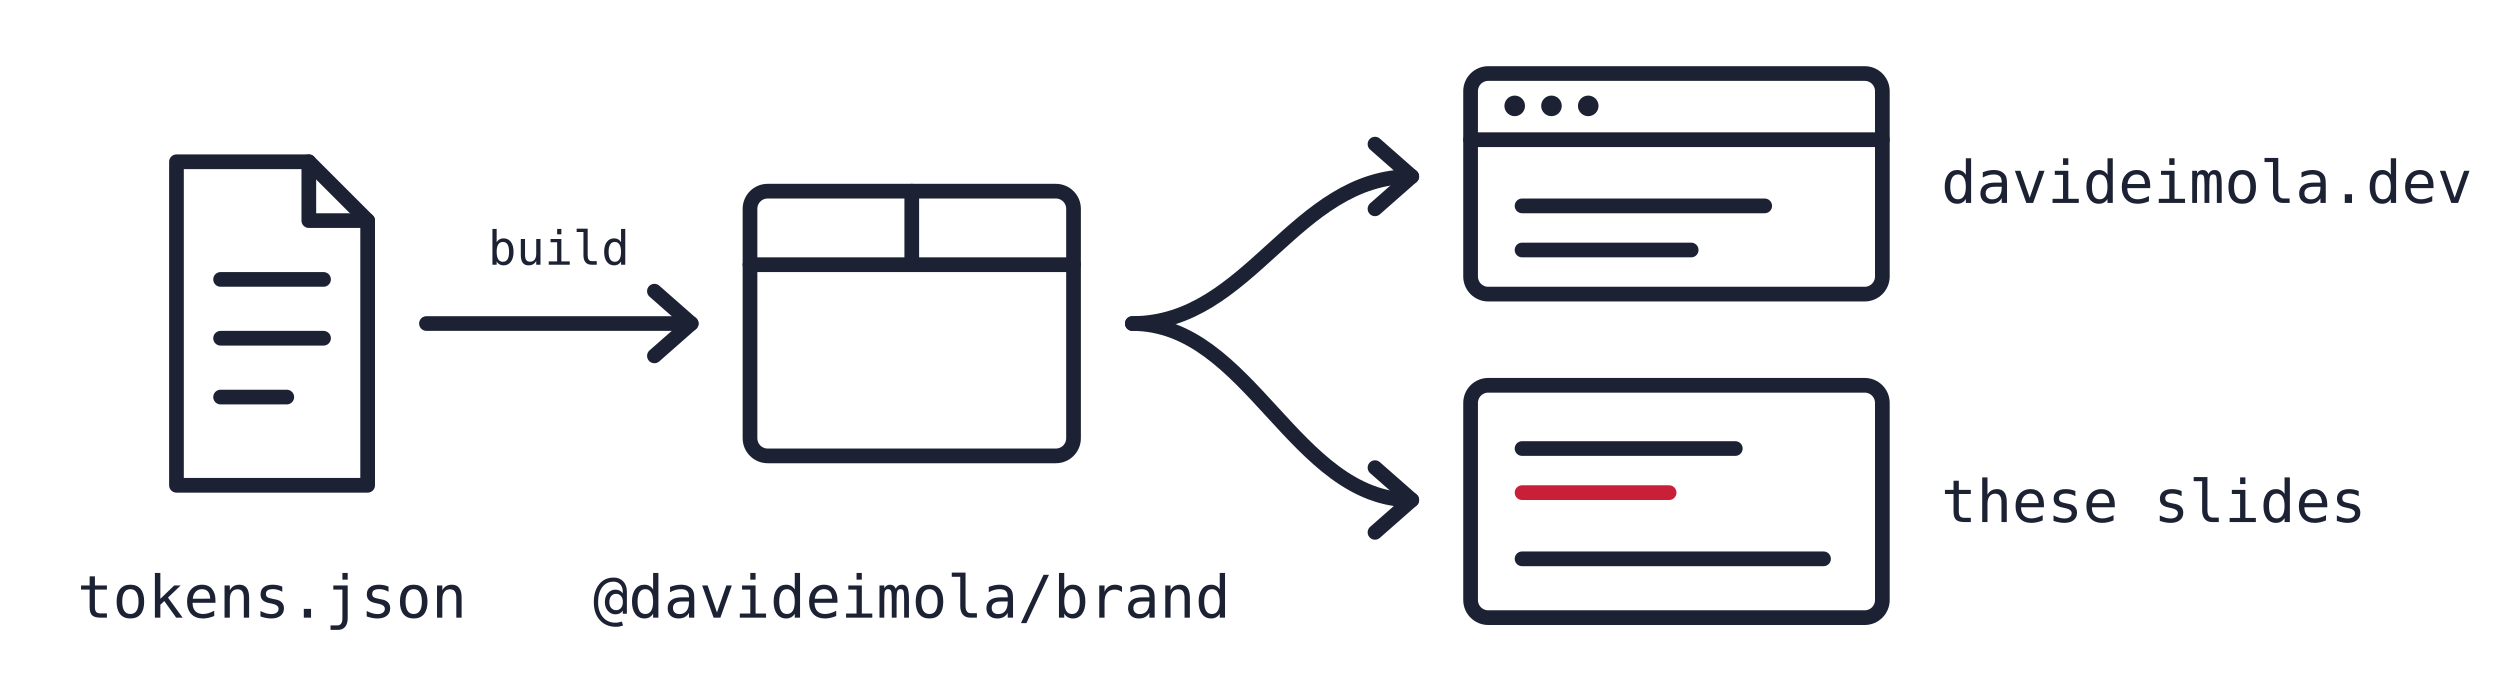
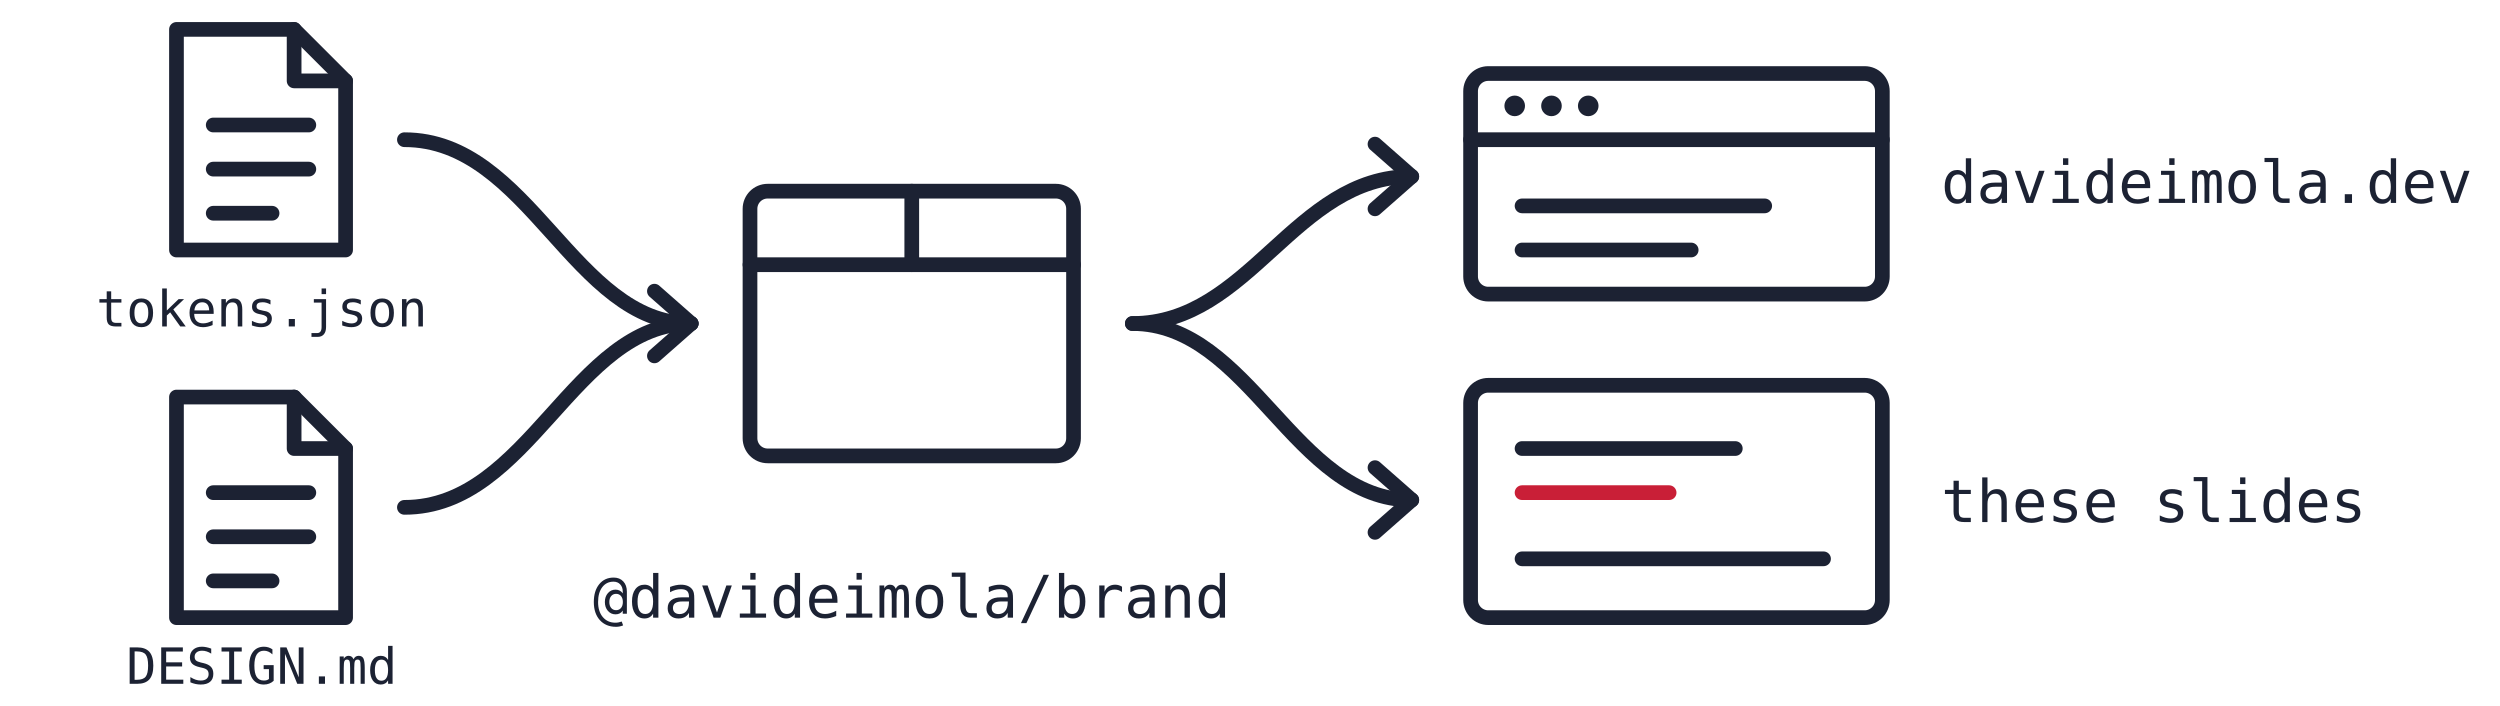
- <svg xmlns="http://www.w3.org/2000/svg" viewBox="0 0 1700 470" width="1700" height="470">
+ <svg xmlns="http://www.w3.org/2000/svg" viewBox="0 0 1700 480" width="1700" height="480">
  <g fill="none" stroke="#1C2233" stroke-width="10" stroke-linecap="round" stroke-linejoin="round">
    <g data-step="0">
-       <path d="M120 110 H210 L250 150 V330 H120 Z" />
-       <path d="M210 110 V150 H250" />
-       <path d="M150 190 H220 M150 230 H220 M150 270 H195" />
-       <text x="185" y="420" fill="#1C2233" stroke="none" font-family="IBM Plex Mono, monospace" font-size="40" text-anchor="middle">tokens.json</text>
+       <path d="M120 20 H200 L235 55 V170 H120 Z" />
+       <path d="M200 20 V55 H235" />
+       <path d="M145 85 H210 M145 115 H210 M145 145 H185" />
+       <text x="178" y="222" fill="#1C2233" stroke="none" font-family="IBM Plex Mono, monospace" font-size="34" text-anchor="middle">tokens.json</text>
+       <path d="M120 270 H200 L235 305 V420 H120 Z" />
+       <path d="M200 270 V305 H235" />
+       <path d="M145 335 H210 M145 365 H210 M145 395 H185" />
+       <text x="178" y="465" fill="#1C2233" stroke="none" font-family="IBM Plex Mono, monospace" font-size="34" text-anchor="middle">DESIGN.md</text>
    </g>
    <g data-step="1">
-       <path d="M290 220 H470" />
+       <path d="M275 95 C360 95 390 220 470 220" />
+       <path d="M275 345 C360 345 390 220 470 220" />
      <path d="M445 198 L470 220 L445 242" />
-       <text x="380" y="180" fill="#1C2233" stroke="none" font-family="IBM Plex Mono, monospace" font-size="32" text-anchor="middle">build</text>
      <rect x="510" y="130" width="220" height="180" rx="12" />
      <path d="M510 180 H730" />
      <path d="M620 130 V180" />
      <text x="620" y="420" fill="#1C2233" stroke="none" font-family="IBM Plex Mono, monospace" font-size="40" text-anchor="middle">@davideimola/brand</text>
    </g>
    <g data-step="2">
      <path d="M770 220 C850 220 880 120 960 120" />
      <path d="M935 98 L960 120 L935 142" />
      <rect x="1000" y="50" width="280" height="150" rx="12" />
      <path d="M1000 95 H1280" />
      <circle cx="1030" cy="72" r="7" fill="#1C2233" stroke="none" />
      <circle cx="1055" cy="72" r="7" fill="#1C2233" stroke="none" />
      <circle cx="1080" cy="72" r="7" fill="#1C2233" stroke="none" />
      <path d="M1035 140 H1200 M1035 170 H1150" />
      <text x="1320" y="138" fill="#1C2233" stroke="none" font-family="IBM Plex Mono, monospace" font-size="40">davideimola.dev</text>
    </g>
    <g data-step="3">
      <path d="M770 220 C850 220 880 340 960 340" />
      <path d="M935 318 L960 340 L935 362" />
      <rect x="1000" y="262" width="280" height="158" rx="12" />
      <path d="M1035 305 H1180" />
      <path d="M1035 380 H1240" />
      <path d="M1035 335 H1135" stroke="#C91F37" />
      <text x="1320" y="355" fill="#1C2233" stroke="none" font-family="IBM Plex Mono, monospace" font-size="40">these slides</text>
    </g>
  </g>
</svg>
